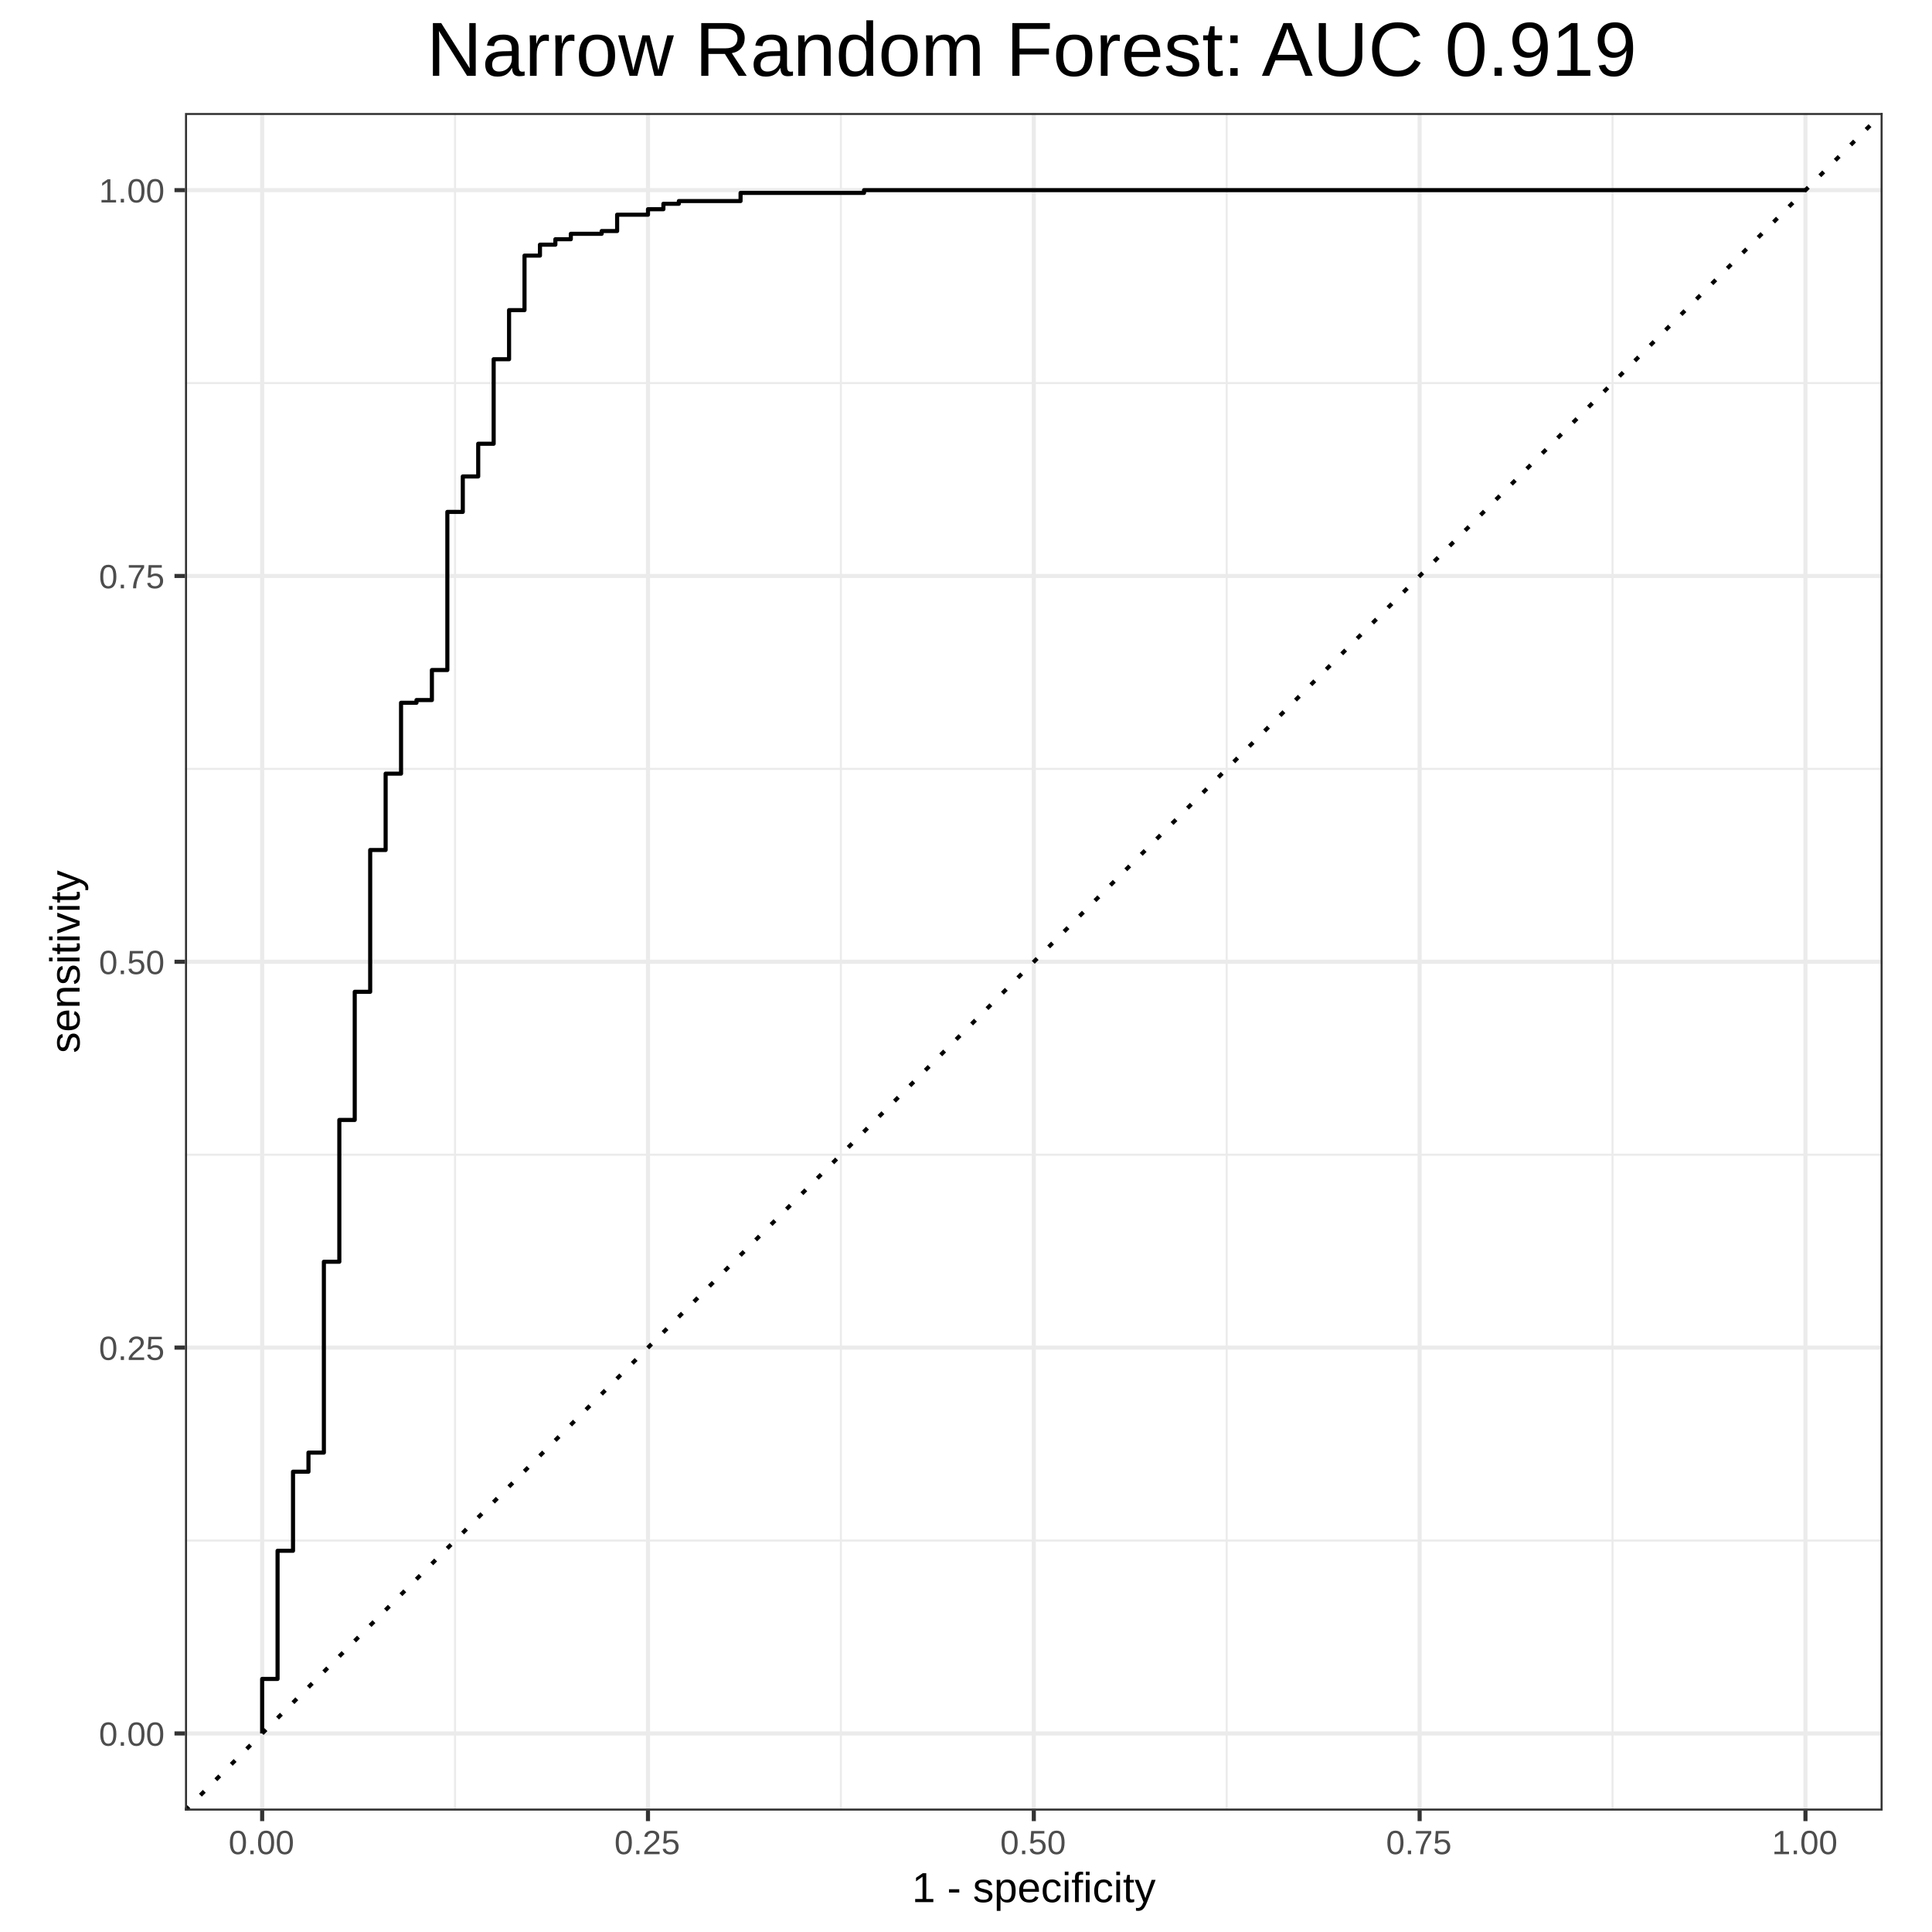
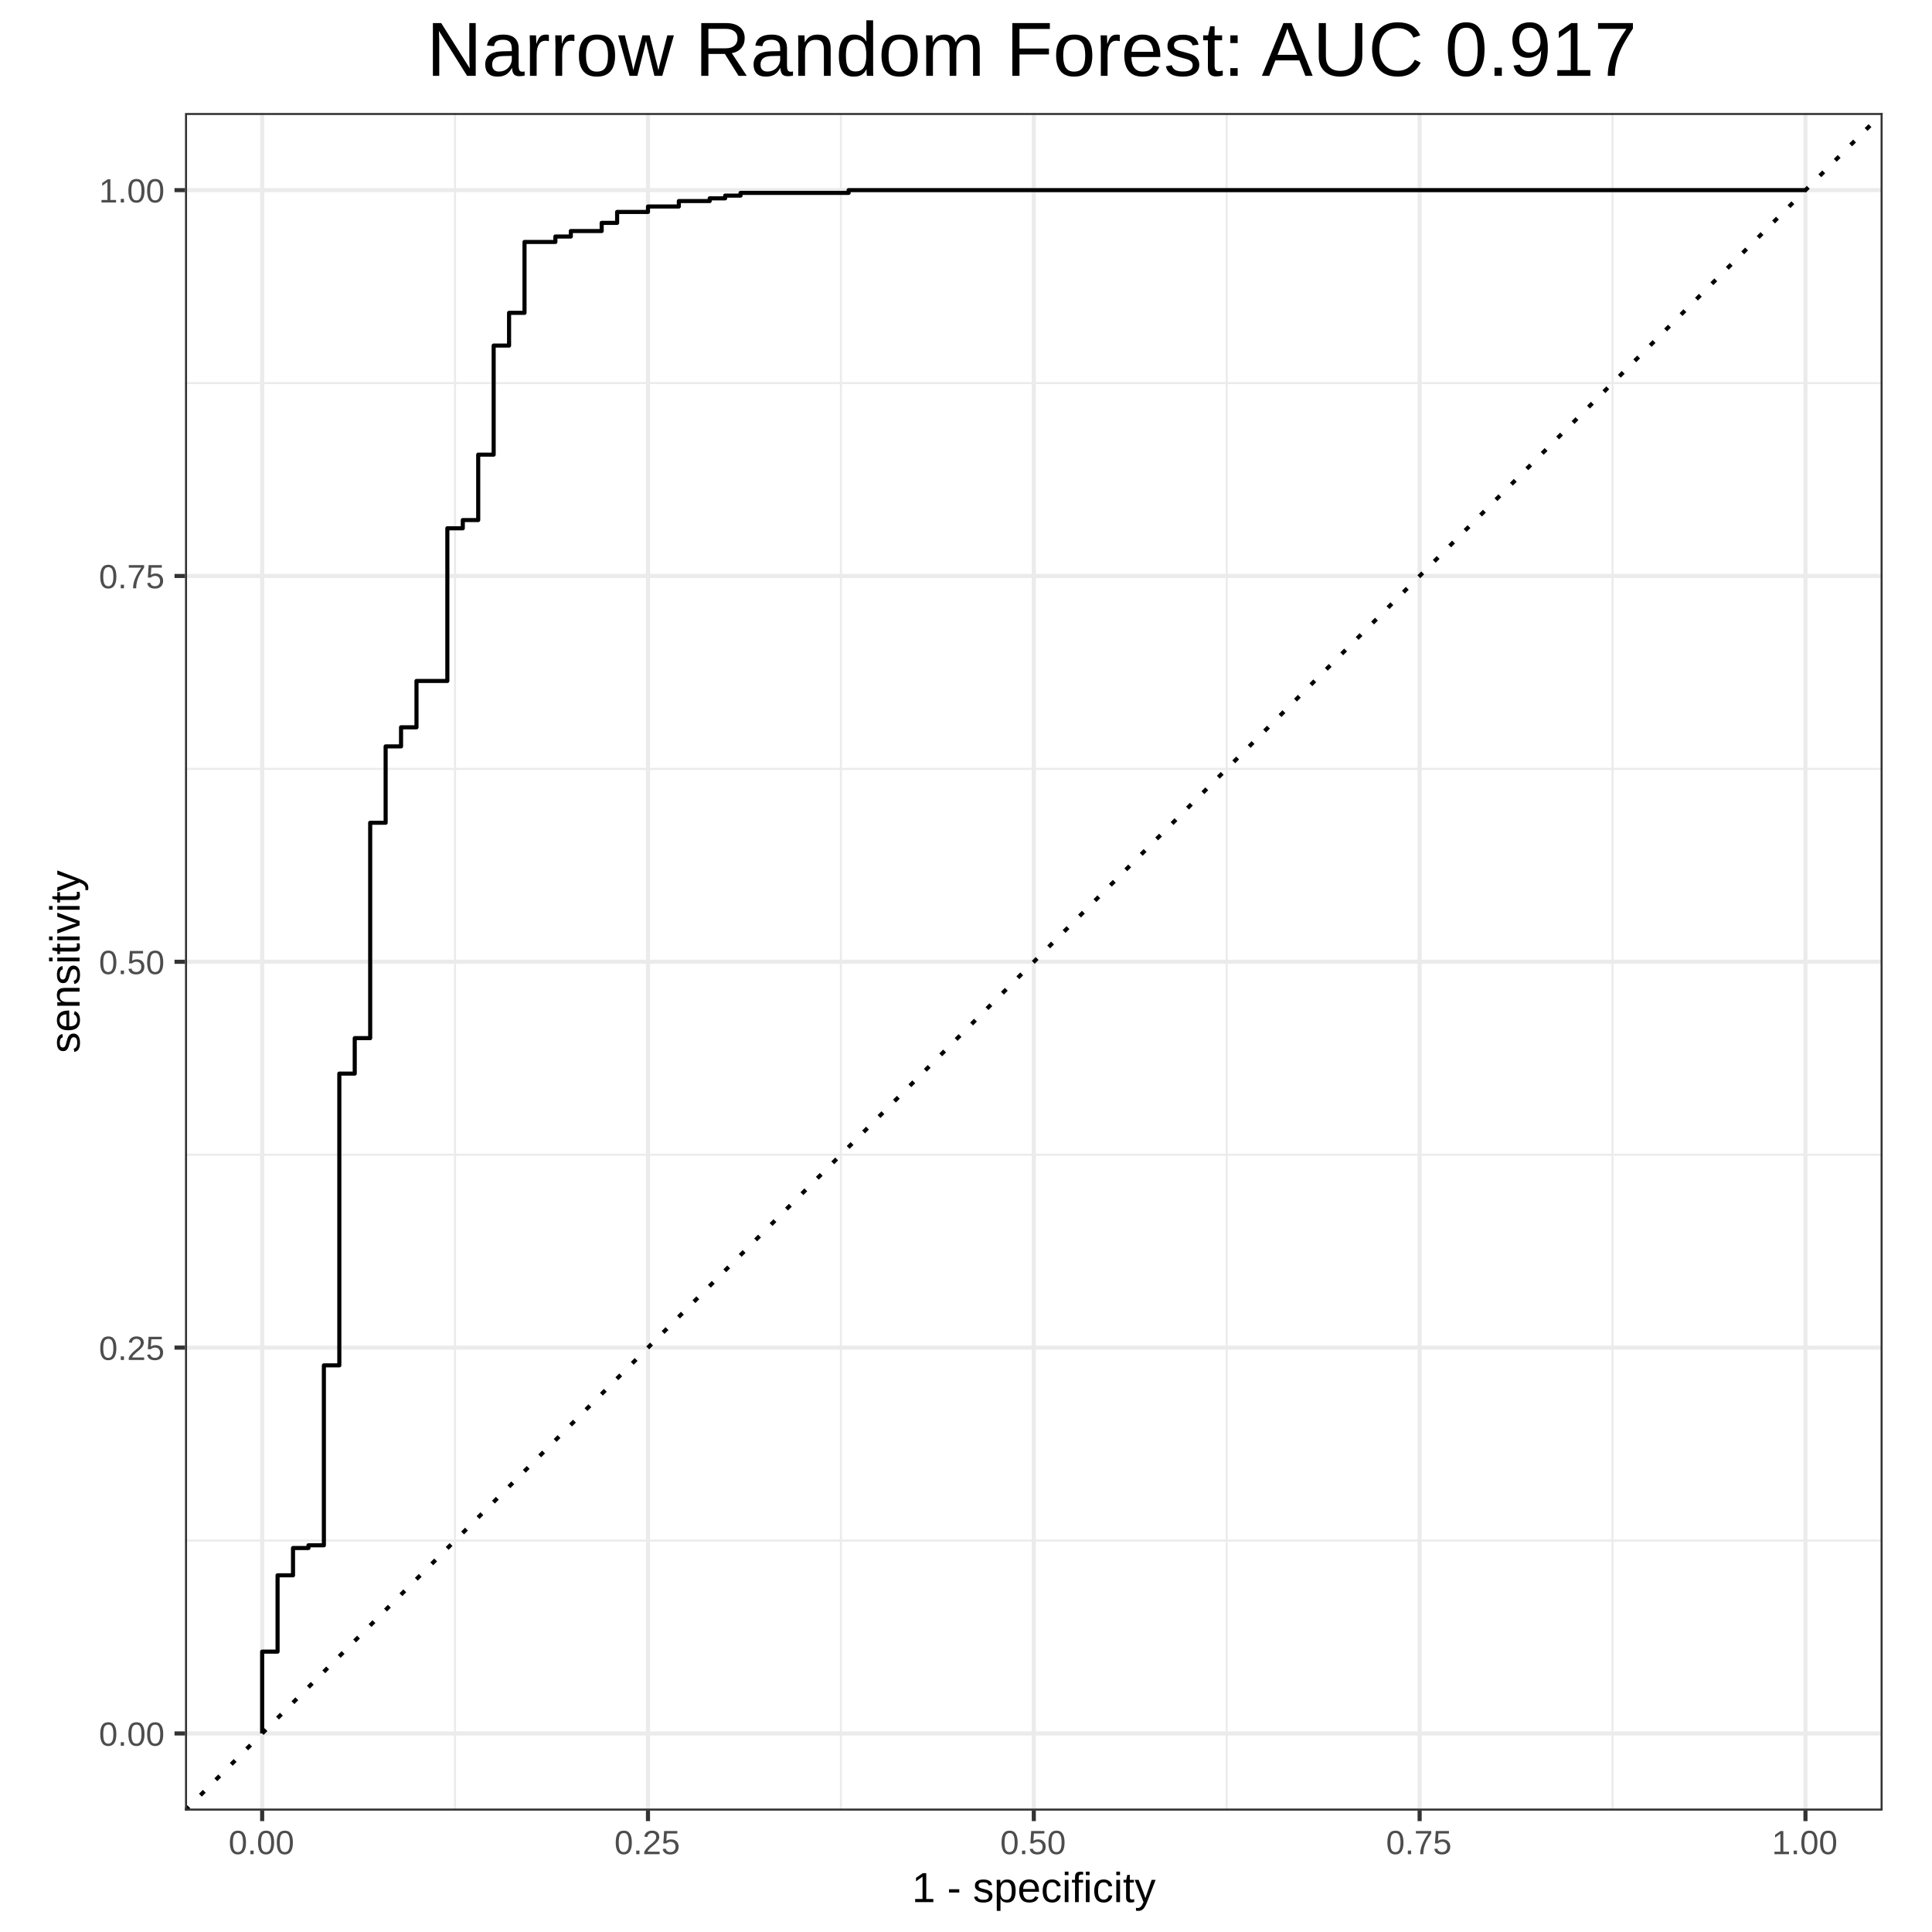
<svg xmlns="http://www.w3.org/2000/svg" viewBox="0 0 504.00 504.00">
  <defs>
    <style type="text/css">
    line, polyline, polygon, path, rect, circle {
      fill: none;
      stroke: #000000;
      stroke-linecap: round;
      stroke-linejoin: round;
      stroke-miterlimit: 10.00;
    }
  </style>
  </defs>
  <rect width="100%" height="100%" style="stroke: none; fill: #FFFFFF;" />
  <defs>
    <clipPath id="cpNy40MHw0OTYuNjB8NTA0LjAwfDAuMDA=">
      <rect x="7.40" y="0.00" width="489.19" height="504.00" />
    </clipPath>
  </defs>
  <rect x="7.40" y="-0" width="489.19" height="504.00" style="stroke-width: 1.07; stroke: #FFFFFF; fill: #FFFFFF;" clip-path="url(#cpNy40MHw0OTYuNjB8NTA0LjAwfDAuMDA=)" />
  <defs>
    <clipPath id="cpMC4wMHw1MDQuMDB8NTA0LjAwfDAuMDA=">
      <rect x="0.00" y="0.00" width="504.00" height="504.00" />
    </clipPath>
  </defs>
  <defs>
    <clipPath id="cpNDguMjZ8NDkxLjEyfDQ3Mi4zM3wyOS40Nw==">
      <rect x="48.26" y="29.47" width="442.86" height="442.86" />
    </clipPath>
  </defs>
  <rect x="48.26" y="29.47" width="442.86" height="442.86" style="stroke-width: 1.07; stroke: none; fill: #FFFFFF;" clip-path="url(#cpNDguMjZ8NDkxLjEyfDQ3Mi4zM3wyOS40Nw==)" />
  <polyline points="48.26,401.88 491.12,401.88 " style="stroke-width: 0.53; stroke: #EBEBEB; stroke-linecap: butt;" clip-path="url(#cpNDguMjZ8NDkxLjEyfDQ3Mi4zM3wyOS40Nw==)" />
  <polyline points="48.26,301.23 491.12,301.23 " style="stroke-width: 0.53; stroke: #EBEBEB; stroke-linecap: butt;" clip-path="url(#cpNDguMjZ8NDkxLjEyfDQ3Mi4zM3wyOS40Nw==)" />
  <polyline points="48.26,200.58 491.12,200.58 " style="stroke-width: 0.53; stroke: #EBEBEB; stroke-linecap: butt;" clip-path="url(#cpNDguMjZ8NDkxLjEyfDQ3Mi4zM3wyOS40Nw==)" />
  <polyline points="48.26,99.93 491.12,99.93 " style="stroke-width: 0.53; stroke: #EBEBEB; stroke-linecap: butt;" clip-path="url(#cpNDguMjZ8NDkxLjEyfDQ3Mi4zM3wyOS40Nw==)" />
  <polyline points="118.71,472.33 118.71,29.47 " style="stroke-width: 0.53; stroke: #EBEBEB; stroke-linecap: butt;" clip-path="url(#cpNDguMjZ8NDkxLjEyfDQ3Mi4zM3wyOS40Nw==)" />
  <polyline points="219.36,472.33 219.36,29.47 " style="stroke-width: 0.53; stroke: #EBEBEB; stroke-linecap: butt;" clip-path="url(#cpNDguMjZ8NDkxLjEyfDQ3Mi4zM3wyOS40Nw==)" />
  <polyline points="320.01,472.33 320.01,29.47 " style="stroke-width: 0.53; stroke: #EBEBEB; stroke-linecap: butt;" clip-path="url(#cpNDguMjZ8NDkxLjEyfDQ3Mi4zM3wyOS40Nw==)" />
  <polyline points="420.66,472.33 420.66,29.47 " style="stroke-width: 0.53; stroke: #EBEBEB; stroke-linecap: butt;" clip-path="url(#cpNDguMjZ8NDkxLjEyfDQ3Mi4zM3wyOS40Nw==)" />
  <polyline points="48.26,452.20 491.12,452.20 " style="stroke-width: 1.07; stroke: #EBEBEB; stroke-linecap: butt;" clip-path="url(#cpNDguMjZ8NDkxLjEyfDQ3Mi4zM3wyOS40Nw==)" />
  <polyline points="48.26,351.55 491.12,351.55 " style="stroke-width: 1.07; stroke: #EBEBEB; stroke-linecap: butt;" clip-path="url(#cpNDguMjZ8NDkxLjEyfDQ3Mi4zM3wyOS40Nw==)" />
  <polyline points="48.26,250.90 491.12,250.90 " style="stroke-width: 1.07; stroke: #EBEBEB; stroke-linecap: butt;" clip-path="url(#cpNDguMjZ8NDkxLjEyfDQ3Mi4zM3wyOS40Nw==)" />
  <polyline points="48.26,150.25 491.12,150.25 " style="stroke-width: 1.07; stroke: #EBEBEB; stroke-linecap: butt;" clip-path="url(#cpNDguMjZ8NDkxLjEyfDQ3Mi4zM3wyOS40Nw==)" />
  <polyline points="48.26,49.60 491.12,49.60 " style="stroke-width: 1.07; stroke: #EBEBEB; stroke-linecap: butt;" clip-path="url(#cpNDguMjZ8NDkxLjEyfDQ3Mi4zM3wyOS40Nw==)" />
  <polyline points="68.39,472.33 68.39,29.47 " style="stroke-width: 1.07; stroke: #EBEBEB; stroke-linecap: butt;" clip-path="url(#cpNDguMjZ8NDkxLjEyfDQ3Mi4zM3wyOS40Nw==)" />
  <polyline points="169.04,472.33 169.04,29.47 " style="stroke-width: 1.07; stroke: #EBEBEB; stroke-linecap: butt;" clip-path="url(#cpNDguMjZ8NDkxLjEyfDQ3Mi4zM3wyOS40Nw==)" />
  <polyline points="269.69,472.33 269.69,29.47 " style="stroke-width: 1.07; stroke: #EBEBEB; stroke-linecap: butt;" clip-path="url(#cpNDguMjZ8NDkxLjEyfDQ3Mi4zM3wyOS40Nw==)" />
  <polyline points="370.34,472.33 370.34,29.47 " style="stroke-width: 1.07; stroke: #EBEBEB; stroke-linecap: butt;" clip-path="url(#cpNDguMjZ8NDkxLjEyfDQ3Mi4zM3wyOS40Nw==)" />
  <polyline points="470.99,472.33 470.99,29.47 " style="stroke-width: 1.07; stroke: #EBEBEB; stroke-linecap: butt;" clip-path="url(#cpNDguMjZ8NDkxLjEyfDQ3Mi4zM3wyOS40Nw==)" />
-   <polyline points="470.99,49.60 470.99,49.60 466.96,49.60 462.94,49.60 446.83,49.60 438.78,49.60 434.75,49.60 430.73,49.60 426.70,49.60 422.68,49.60 418.65,49.60 414.62,49.60 410.60,49.60 406.57,49.60 402.55,49.60 398.52,49.60 394.49,49.60 390.47,49.60 386.44,49.60 382.42,49.60 378.39,49.60 374.36,49.60 370.34,49.60 366.31,49.60 362.29,49.60 358.26,49.60 354.23,49.60 350.21,49.60 346.18,49.60 342.16,49.60 338.13,49.60 334.10,49.60 330.08,49.60 326.05,49.60 322.03,49.60 318.00,49.60 313.97,49.60 309.95,49.60 305.92,49.60 301.90,49.60 297.87,49.60 293.84,49.60 289.82,49.60 285.79,49.60 281.77,49.60 277.74,49.60 273.71,49.60 269.69,49.60 265.66,49.60 261.64,49.60 257.61,49.60 253.58,49.60 249.56,49.60 245.53,49.60 241.51,49.60 237.48,49.60 233.45,49.60 229.43,49.60 225.40,49.60 225.40,50.32 221.38,50.32 217.35,50.32 213.32,50.32 209.30,50.32 205.27,50.32 201.25,50.32 197.22,50.32 193.19,50.32 193.19,51.03 193.19,51.74 193.19,52.45 189.17,52.45 185.14,52.45 181.12,52.45 177.09,52.45 177.09,53.16 173.06,53.16 173.06,53.87 173.06,54.58 169.04,54.58 169.04,55.29 169.04,56.01 165.01,56.01 160.99,56.01 160.99,56.72 160.99,57.43 160.99,58.14 160.99,58.85 160.99,59.56 160.99,60.27 156.96,60.27 156.96,60.99 152.93,60.99 148.91,60.99 148.91,61.70 148.91,62.41 144.88,62.41 144.88,63.12 144.88,63.83 140.86,63.83 140.86,64.54 140.86,65.25 140.86,65.96 140.86,66.68 136.83,66.68 136.83,67.39 136.83,68.10 136.83,68.81 136.83,69.52 136.83,70.23 136.83,70.94 136.83,71.65 136.83,72.37 136.83,73.08 136.83,73.79 136.83,74.50 136.83,75.21 136.83,75.92 136.83,76.63 136.83,77.35 136.83,78.06 136.83,78.77 136.83,79.48 136.83,80.19 136.83,80.90 132.80,80.90 132.80,81.61 132.80,82.32 132.80,83.04 132.80,83.75 132.80,84.46 132.80,85.17 132.80,85.88 132.80,86.59 132.80,87.30 132.80,88.02 132.80,88.73 132.80,89.44 132.80,90.15 132.80,90.86 132.80,91.57 132.80,92.28 132.80,92.99 132.80,93.71 128.78,93.71 128.78,94.42 128.78,95.13 128.78,95.84 128.78,96.55 128.78,97.26 128.78,97.97 128.78,98.68 128.78,99.40 128.78,100.11 128.78,100.82 128.78,101.53 128.78,102.24 128.78,102.95 128.78,103.66 128.78,104.38 128.78,105.09 128.78,105.80 128.78,106.51 128.78,107.22 128.78,107.93 128.78,108.64 128.78,109.35 128.78,110.07 128.78,110.78 128.78,111.49 128.78,112.20 128.78,112.91 128.78,113.62 128.78,114.33 128.78,115.04 128.78,115.76 124.75,115.76 124.75,116.47 124.75,117.18 124.75,117.89 124.75,118.60 124.75,119.31 124.75,120.02 124.75,120.74 124.75,121.45 124.75,122.16 124.75,122.87 124.75,123.58 124.75,124.29 120.73,124.29 120.73,125.00 120.73,125.71 120.73,126.43 120.73,127.14 120.73,127.85 120.73,128.56 120.73,129.27 120.73,129.98 120.73,130.69 120.73,131.40 120.73,132.12 120.73,132.83 120.73,133.54 116.70,133.54 116.70,134.25 116.70,134.96 116.70,135.67 116.70,136.38 116.70,137.10 116.70,137.81 116.70,138.52 116.70,139.23 116.70,139.94 116.70,140.65 116.70,141.36 116.70,142.07 116.70,142.79 116.70,143.50 116.70,144.21 116.70,144.92 116.70,145.63 116.70,146.34 116.70,147.05 116.70,147.76 116.70,148.48 116.70,149.19 116.70,149.90 116.70,150.61 116.70,151.32 116.70,152.03 116.70,152.74 116.70,153.46 116.70,154.17 116.70,154.88 116.70,155.59 116.70,156.30 116.70,157.01 116.70,157.72 116.70,158.43 116.70,159.15 116.70,159.86 116.70,160.57 116.70,161.28 116.70,161.99 116.70,162.70 116.70,163.41 116.70,164.12 116.70,164.84 116.70,165.55 116.70,166.26 116.70,166.97 116.70,167.68 116.70,168.39 116.70,169.10 116.70,169.82 116.70,170.53 116.70,171.24 116.70,171.95 116.70,172.66 116.70,173.37 116.70,174.08 116.70,174.79 112.67,174.79 112.67,175.51 112.67,176.22 112.67,176.93 112.67,177.64 112.67,178.35 112.67,179.06 112.67,179.77 112.67,180.48 112.67,181.20 112.67,181.91 112.67,182.62 108.65,182.62 108.65,183.33 104.62,183.33 104.62,184.04 104.62,184.75 104.62,185.46 104.62,186.18 104.62,186.89 104.62,187.60 104.62,188.31 104.62,189.02 104.62,189.73 104.62,190.44 104.62,191.15 104.62,191.87 104.62,192.58 104.62,193.29 104.62,194.00 104.62,194.71 104.62,195.42 104.62,196.13 104.62,196.84 104.62,197.56 104.62,198.27 104.62,198.98 104.62,199.69 104.62,200.40 104.62,201.11 104.62,201.82 100.60,201.82 100.60,202.54 100.60,203.25 100.60,203.96 100.60,204.67 100.60,205.38 100.60,206.09 100.60,206.80 100.60,207.51 100.60,208.23 100.60,208.94 100.60,209.65 100.60,210.36 100.60,211.07 100.60,211.78 100.60,212.49 100.60,213.20 100.60,213.92 100.60,214.63 100.60,215.34 100.60,216.05 100.60,216.76 100.60,217.47 100.60,218.18 100.60,218.90 100.60,219.61 100.60,220.32 100.60,221.03 100.60,221.74 96.57,221.74 96.57,222.45 96.57,223.16 96.57,223.87 96.57,224.59 96.57,225.30 96.57,226.01 96.57,226.72 96.57,227.43 96.57,228.14 96.57,228.85 96.57,229.56 96.57,230.28 96.57,230.99 96.57,231.70 96.57,232.41 96.57,233.12 96.57,233.83 96.57,234.54 96.57,235.26 96.57,235.97 96.57,236.68 96.57,237.39 96.57,238.10 96.57,238.81 96.57,239.52 96.57,240.23 96.57,240.95 96.57,241.66 96.57,242.37 96.57,243.08 96.57,243.79 96.57,244.50 96.57,245.21 96.57,245.92 96.57,246.64 96.57,247.35 96.57,248.06 96.57,248.77 96.57,249.48 96.57,250.19 96.57,250.90 96.57,251.62 96.57,252.33 96.57,253.04 96.57,253.75 96.57,254.46 96.57,255.17 96.57,255.88 96.57,256.59 96.57,257.31 96.57,258.02 96.57,258.73 92.54,258.73 92.54,259.44 92.54,260.15 92.54,260.86 92.54,261.57 92.54,262.29 92.54,263.00 92.54,263.71 92.54,264.42 92.54,265.13 92.54,265.84 92.54,266.55 92.54,267.26 92.54,267.98 92.54,268.69 92.54,269.40 92.54,270.11 92.54,270.82 92.54,271.53 92.54,272.24 92.54,272.95 92.54,273.67 92.54,274.38 92.54,275.09 92.54,275.80 92.54,276.51 92.54,277.22 92.54,277.93 92.54,278.65 92.54,279.36 92.54,280.07 92.54,280.78 92.54,281.49 92.54,282.20 92.54,282.91 92.54,283.62 92.54,284.34 92.54,285.05 92.54,285.76 92.54,286.47 92.54,287.18 92.54,287.89 92.54,288.60 92.54,289.31 92.54,290.03 92.54,290.74 92.54,291.45 92.54,292.16 88.52,292.16 88.52,292.87 88.52,293.58 88.52,294.29 88.52,295.01 88.52,295.72 88.52,296.43 88.52,297.14 88.52,297.85 88.52,298.56 88.52,299.27 88.52,299.98 88.52,300.70 88.52,301.41 88.52,302.12 88.52,302.83 88.52,303.54 88.52,304.25 88.52,304.96 88.52,305.67 88.52,306.39 88.52,307.10 88.52,307.81 88.52,308.52 88.52,309.23 88.52,309.94 88.52,310.65 88.52,311.37 88.52,312.08 88.52,312.79 88.52,313.50 88.52,314.21 88.52,314.92 88.52,315.63 88.52,316.34 88.52,317.06 88.52,317.77 88.52,318.48 88.52,319.19 88.52,319.90 88.52,320.61 88.52,321.32 88.52,322.03 88.52,322.75 88.52,323.46 88.52,324.17 88.52,324.88 88.52,325.59 88.52,326.30 88.52,327.01 88.52,327.73 88.52,328.44 88.52,329.15 84.49,329.15 84.49,329.86 84.49,330.57 84.49,331.28 84.49,331.99 84.49,332.70 84.49,333.42 84.49,334.13 84.49,334.84 84.49,335.55 84.49,336.26 84.49,336.97 84.49,337.68 84.49,338.39 84.49,339.11 84.49,339.82 84.49,340.53 84.49,341.24 84.49,341.95 84.49,342.66 84.49,343.37 84.49,344.09 84.49,344.80 84.49,345.51 84.49,346.22 84.49,346.93 84.49,347.64 84.49,348.35 84.49,349.06 84.49,349.78 84.49,350.49 84.49,351.20 84.49,351.91 84.49,352.62 84.49,353.33 84.49,354.04 84.49,354.75 84.49,355.47 84.49,356.18 84.49,356.89 84.49,357.60 84.49,358.31 84.49,359.02 84.49,359.73 84.49,360.45 84.49,361.16 84.49,361.87 84.49,362.58 84.49,363.29 84.49,364.00 84.49,364.71 84.49,365.42 84.49,366.14 84.49,366.85 84.49,367.56 84.49,368.27 84.49,368.98 84.49,369.69 84.49,370.40 84.49,371.11 84.49,371.83 84.49,372.54 84.49,373.25 84.49,373.96 84.49,374.67 84.49,375.38 84.49,376.09 84.49,376.81 84.49,377.52 84.49,378.23 84.49,378.94 80.47,378.94 80.47,379.65 80.47,380.36 80.47,381.07 80.47,381.78 80.47,382.50 80.47,383.21 80.47,383.92 76.44,383.92 76.44,384.63 76.44,385.34 76.44,386.05 76.44,386.76 76.44,387.47 76.44,388.19 76.44,388.90 76.44,389.61 76.44,390.32 76.44,391.03 76.44,391.74 76.44,392.45 76.44,393.17 76.44,393.88 76.44,394.59 76.44,395.30 76.44,396.01 76.44,396.72 76.44,397.43 76.44,398.14 76.44,398.86 76.44,399.57 76.44,400.28 76.44,400.99 76.44,401.70 76.44,402.41 76.44,403.12 76.44,403.83 76.44,404.55 72.41,404.55 72.41,405.26 72.41,405.97 72.41,406.68 72.41,407.39 72.41,408.10 72.41,408.81 72.41,409.53 72.41,410.24 72.41,410.95 72.41,411.66 72.41,412.37 72.41,413.08 72.41,413.79 72.41,414.50 72.41,415.22 72.41,415.93 72.41,416.64 72.41,417.35 72.41,418.06 72.41,418.77 72.41,419.48 72.41,420.19 72.41,420.91 72.41,421.62 72.41,422.33 72.41,423.04 72.41,423.75 72.41,424.46 72.41,425.17 72.41,425.89 72.41,426.60 72.41,427.31 72.41,428.02 72.41,428.73 72.41,429.44 72.41,430.15 72.41,430.86 72.41,431.58 72.41,432.29 72.41,433.00 72.41,433.71 72.41,434.42 72.41,435.13 72.41,435.84 72.41,436.55 72.41,437.27 72.41,437.98 68.39,437.98 68.39,438.69 68.39,440.11 68.39,440.82 68.39,441.53 68.39,442.25 68.39,444.38 68.39,445.09 68.39,445.80 68.39,446.51 68.39,447.94 68.39,452.20 " style="stroke-width: 1.07; stroke-linecap: butt;" clip-path="url(#cpNDguMjZ8NDkxLjEyfDQ3Mi4zM3wyOS40Nw==)" />
+   <polyline points="470.99,49.60 470.99,49.60 466.96,49.60 462.94,49.60 458.91,49.60 454.88,49.60 450.86,49.60 446.83,49.60 442.81,49.60 438.78,49.60 434.75,49.60 430.73,49.60 426.70,49.60 422.68,49.60 418.65,49.60 414.62,49.60 410.60,49.60 406.57,49.60 402.55,49.60 398.52,49.60 394.49,49.60 390.47,49.60 386.44,49.60 382.42,49.60 378.39,49.60 374.36,49.60 370.34,49.60 366.31,49.60 362.29,49.60 358.26,49.60 354.23,49.60 350.21,49.60 346.18,49.60 342.16,49.60 338.13,49.60 334.10,49.60 330.08,49.60 326.05,49.60 322.03,49.60 318.00,49.60 313.97,49.60 309.95,49.60 305.92,49.60 301.90,49.60 297.87,49.60 293.84,49.60 289.82,49.60 285.79,49.60 281.77,49.60 277.74,49.60 273.71,49.60 269.69,49.60 265.66,49.60 261.64,49.60 257.61,49.60 253.58,49.60 249.56,49.60 245.53,49.60 241.51,49.60 237.48,49.60 233.45,49.60 229.43,49.60 225.40,49.60 221.38,49.60 221.38,50.32 217.35,50.32 213.32,50.32 209.30,50.32 205.27,50.32 201.25,50.32 197.22,50.32 193.19,50.32 193.19,51.03 189.17,51.03 189.17,51.74 185.14,51.74 185.14,52.45 181.12,52.45 177.09,52.45 177.09,53.16 177.09,53.87 173.06,53.87 169.04,53.87 169.04,54.58 169.04,55.29 165.01,55.29 160.99,55.29 160.99,56.01 160.99,56.72 160.99,57.43 160.99,58.14 156.96,58.14 156.96,58.85 156.96,59.56 156.96,60.27 152.93,60.27 148.91,60.27 148.91,60.99 148.91,61.70 144.88,61.70 144.88,62.41 144.88,63.12 140.86,63.12 136.83,63.12 136.83,63.83 136.83,64.54 136.83,65.25 136.83,65.96 136.83,66.68 136.83,67.39 136.83,68.10 136.83,68.81 136.83,69.52 136.83,70.23 136.83,70.94 136.83,71.65 136.83,72.37 136.83,73.08 136.83,73.79 136.83,74.50 136.83,75.21 136.83,75.92 136.83,76.63 136.83,77.35 136.83,78.06 136.83,78.77 136.83,79.48 136.83,80.19 136.83,80.90 136.83,81.61 132.80,81.61 132.80,82.32 132.80,83.04 132.80,83.75 132.80,84.46 132.80,85.17 132.80,85.88 132.80,86.59 132.80,87.30 132.80,88.02 132.80,88.73 132.80,89.44 132.80,90.15 128.78,90.15 128.78,90.86 128.78,91.57 128.78,92.28 128.78,92.99 128.78,93.71 128.78,94.42 128.78,95.13 128.78,95.84 128.78,96.55 128.78,97.26 128.78,97.97 128.78,98.68 128.78,99.40 128.78,100.11 128.78,100.82 128.78,101.53 128.78,102.24 128.78,102.95 128.78,103.66 128.78,104.38 128.78,105.09 128.78,105.80 128.78,106.51 128.78,107.22 128.78,107.93 128.78,108.64 128.78,109.35 128.78,110.07 128.78,110.78 128.78,111.49 128.78,112.20 128.78,112.91 128.78,113.62 128.78,114.33 128.78,115.04 128.78,115.76 128.78,116.47 128.78,117.18 128.78,117.89 128.78,118.60 124.75,118.60 124.75,119.31 124.75,120.02 124.75,120.74 124.75,121.45 124.75,122.16 124.75,122.87 124.75,123.58 124.75,124.29 124.75,125.00 124.75,125.71 124.75,126.43 124.75,127.14 124.75,127.85 124.75,128.56 124.75,129.27 124.75,129.98 124.75,130.69 124.75,131.40 124.75,132.12 124.75,132.83 124.75,133.54 124.75,134.25 124.75,134.96 124.75,135.67 120.73,135.67 120.73,136.38 120.73,137.10 120.73,137.81 116.70,137.81 116.70,138.52 116.70,139.23 116.70,139.94 116.70,140.65 116.70,141.36 116.70,142.07 116.70,142.79 116.70,143.50 116.70,144.21 116.70,144.92 116.70,145.63 116.70,146.34 116.70,147.05 116.70,147.76 116.70,148.48 116.70,149.19 116.70,149.90 116.70,150.61 116.70,151.32 116.70,152.03 116.70,152.74 116.70,153.46 116.70,154.17 116.70,154.88 116.70,155.59 116.70,156.30 116.70,157.01 116.70,157.72 116.70,158.43 116.70,159.15 116.70,159.86 116.70,160.57 116.70,161.28 116.70,161.99 116.70,162.70 116.70,163.41 116.70,164.12 116.70,164.84 116.70,165.55 116.70,166.26 116.70,166.97 116.70,167.68 116.70,168.39 116.70,169.10 116.70,169.82 116.70,170.53 116.70,171.24 116.70,171.95 116.70,172.66 116.70,173.37 116.70,174.08 116.70,174.79 116.70,175.51 116.70,176.22 116.70,176.93 116.70,177.64 112.67,177.64 108.65,177.64 108.65,178.35 108.65,179.06 108.65,179.77 108.65,180.48 108.65,181.20 108.65,181.91 108.65,182.62 108.65,183.33 108.65,184.04 108.65,184.75 108.65,185.46 108.65,186.18 108.65,186.89 108.65,187.60 108.65,188.31 108.65,189.02 108.65,189.73 104.62,189.73 104.62,190.44 104.62,191.15 104.62,191.87 104.62,192.58 104.62,193.29 104.62,194.00 104.62,194.71 100.60,194.71 100.60,195.42 100.60,196.13 100.60,196.84 100.60,197.56 100.60,198.27 100.60,198.98 100.60,199.69 100.60,200.40 100.60,201.11 100.60,201.82 100.60,202.54 100.60,203.25 100.60,203.96 100.60,204.67 100.60,205.38 100.60,206.09 100.60,206.80 100.60,207.51 100.60,208.23 100.60,208.94 100.60,209.65 100.60,210.36 100.60,211.07 100.60,211.78 100.60,212.49 100.60,213.20 100.60,213.92 100.60,214.63 96.57,214.63 96.57,215.34 96.57,216.05 96.57,216.76 96.57,217.47 96.57,218.18 96.57,218.90 96.57,219.61 96.57,220.32 96.57,221.03 96.57,221.74 96.57,222.45 96.57,223.16 96.57,223.87 96.57,224.59 96.57,225.30 96.57,226.72 96.57,227.43 96.57,228.14 96.57,228.85 96.57,229.56 96.57,230.28 96.57,230.99 96.57,231.70 96.57,232.41 96.57,233.12 96.57,233.83 96.57,234.54 96.57,235.26 96.57,235.97 96.57,236.68 96.57,237.39 96.57,238.10 96.57,238.81 96.57,239.52 96.57,240.23 96.57,240.95 96.57,241.66 96.57,242.37 96.57,243.08 96.57,243.79 96.57,244.50 96.57,245.21 96.57,245.92 96.57,246.64 96.57,247.35 96.57,248.06 96.57,248.77 96.57,249.48 96.57,250.19 96.57,250.90 96.57,251.62 96.57,252.33 96.57,253.04 96.57,253.75 96.57,254.46 96.57,255.17 96.57,255.88 96.57,256.59 96.57,257.31 96.57,258.02 96.57,258.73 96.57,259.44 96.57,260.15 96.57,260.86 96.57,261.57 96.57,262.29 96.57,263.00 96.57,263.71 96.57,264.42 96.57,265.13 96.57,265.84 96.57,266.55 96.57,267.26 96.57,267.98 96.57,268.69 96.57,269.40 96.57,270.11 96.57,270.82 92.54,270.82 92.54,271.53 92.54,272.24 92.54,272.95 92.54,273.67 92.54,274.38 92.54,275.09 92.54,275.80 92.54,276.51 92.54,277.22 92.54,277.93 92.54,278.65 92.54,279.36 92.54,280.07 88.52,280.07 88.52,280.78 88.52,281.49 88.52,282.20 88.52,282.91 88.52,283.62 88.52,284.34 88.52,285.05 88.52,285.76 88.52,286.47 88.52,287.18 88.52,287.89 88.52,288.60 88.52,289.31 88.52,290.03 88.52,290.74 88.52,291.45 88.52,292.16 88.52,292.87 88.52,293.58 88.52,294.29 88.52,295.01 88.52,295.72 88.52,296.43 88.52,297.14 88.52,297.85 88.52,298.56 88.52,299.27 88.52,299.98 88.52,300.70 88.52,301.41 88.52,302.12 88.52,302.83 88.52,303.54 88.52,304.25 88.52,304.96 88.52,305.67 88.52,306.39 88.52,307.10 88.52,307.81 88.52,308.52 88.52,309.23 88.52,309.94 88.52,310.65 88.52,311.37 88.52,312.08 88.52,312.79 88.52,313.50 88.52,314.21 88.52,314.92 88.52,315.63 88.52,316.34 88.52,317.06 88.52,317.77 88.52,318.48 88.52,319.19 88.52,319.90 88.52,320.61 88.52,321.32 88.52,322.03 88.52,322.75 88.52,323.46 88.52,324.17 88.52,324.88 88.52,325.59 88.52,326.30 88.52,327.01 88.52,327.73 88.52,328.44 88.52,329.15 88.52,329.86 88.52,330.57 88.52,331.28 88.52,331.99 88.52,332.70 88.52,333.42 88.52,334.13 88.52,334.84 88.52,335.55 88.52,336.26 88.52,336.97 88.52,337.68 88.52,338.39 88.52,339.11 88.52,339.82 88.52,340.53 88.52,341.24 88.52,341.95 88.52,342.66 88.52,343.37 88.52,344.09 88.52,344.80 88.52,345.51 88.52,346.22 88.52,346.93 88.52,347.64 88.52,348.35 88.52,349.06 88.52,349.78 88.52,350.49 88.52,351.20 88.52,351.91 88.52,352.62 88.52,353.33 88.52,354.04 88.52,354.75 88.52,355.47 88.52,356.18 84.49,356.18 84.49,356.89 84.49,357.60 84.49,358.31 84.49,359.02 84.49,359.73 84.49,360.45 84.49,361.16 84.49,361.87 84.49,362.58 84.49,363.29 84.49,364.00 84.49,364.71 84.49,365.42 84.49,366.14 84.49,366.85 84.49,367.56 84.49,368.27 84.49,368.98 84.49,369.69 84.49,370.40 84.49,371.11 84.49,371.83 84.49,372.54 84.49,373.25 84.49,373.96 84.49,374.67 84.49,375.38 84.49,376.09 84.49,376.81 84.49,377.52 84.49,378.23 84.49,378.94 84.49,379.65 84.49,380.36 84.49,381.07 84.49,381.78 84.49,382.50 84.49,383.21 84.49,383.92 84.49,384.63 84.49,385.34 84.49,386.05 84.49,386.76 84.49,387.47 84.49,388.19 84.49,388.90 84.49,389.61 84.49,390.32 84.49,391.03 84.49,391.74 84.49,392.45 84.49,393.17 84.49,393.88 84.49,394.59 84.49,395.30 84.49,396.01 84.49,396.72 84.49,397.43 84.49,398.14 84.49,398.86 84.49,399.57 84.49,400.28 84.49,400.99 84.49,401.70 84.49,402.41 84.49,403.12 80.47,403.12 80.47,403.83 76.44,403.83 76.44,404.55 76.44,405.26 76.44,405.97 76.44,406.68 76.44,407.39 76.44,408.10 76.44,408.81 76.44,409.53 76.44,410.24 76.44,410.95 72.41,410.95 72.41,411.66 72.41,412.37 72.41,413.08 72.41,413.79 72.41,414.50 72.41,415.22 72.41,415.93 72.41,416.64 72.41,417.35 72.41,418.06 72.41,418.77 72.41,419.48 72.41,420.19 72.41,420.91 72.41,421.62 72.41,422.33 72.41,423.04 72.41,423.75 72.41,424.46 72.41,425.17 72.41,425.89 72.41,426.60 72.41,427.31 72.41,428.02 72.41,428.73 72.41,429.44 72.41,430.15 72.41,430.86 68.39,430.86 68.39,431.58 68.39,432.29 68.39,433.00 68.39,433.71 68.39,434.42 68.39,435.13 68.39,435.84 68.39,436.55 68.39,437.27 68.39,437.98 68.39,438.69 68.39,439.40 68.39,440.11 68.39,440.82 68.39,441.53 68.39,442.96 68.39,443.67 68.39,444.38 68.39,445.09 68.39,445.80 68.39,446.51 68.39,447.22 68.39,447.94 68.39,448.65 68.39,449.36 68.39,450.07 68.39,450.78 68.39,452.20 " style="stroke-width: 1.07; stroke-linecap: butt;" clip-path="url(#cpNDguMjZ8NDkxLjEyfDQ3Mi4zM3wyOS40Nw==)" />
  <line x1="48.26" y1="472.33" x2="491.12" y2="29.47" style="stroke-width: 1.07; stroke-dasharray: 1.42,4.27; stroke-linecap: butt;" clip-path="url(#cpNDguMjZ8NDkxLjEyfDQ3Mi4zM3wyOS40Nw==)" />
  <rect x="48.26" y="29.47" width="442.86" height="442.86" style="stroke-width: 1.07; stroke: #333333;" clip-path="url(#cpNDguMjZ8NDkxLjEyfDQ3Mi4zM3wyOS40Nw==)" />
  <defs>
    <clipPath id="cpMC4wMHw1MDQuMDB8NTA0LjAwfDAuMDA=">
      <rect x="0.00" y="0.00" width="504.00" height="504.00" />
    </clipPath>
  </defs>
  <g clip-path="url(#cpMC4wMHw1MDQuMDB8NTA0LjAwfDAuMDA=)">
    <text x="25.81" y="455.42" style="font-size: 8.80px; fill: #4D4D4D; font-family: Arial;" textLength="17.52px" lengthAdjust="spacingAndGlyphs">0.00</text>
  </g>
  <g clip-path="url(#cpMC4wMHw1MDQuMDB8NTA0LjAwfDAuMDA=)">
    <text x="25.81" y="354.77" style="font-size: 8.80px; fill: #4D4D4D; font-family: Arial;" textLength="17.52px" lengthAdjust="spacingAndGlyphs">0.25</text>
  </g>
  <g clip-path="url(#cpMC4wMHw1MDQuMDB8NTA0LjAwfDAuMDA=)">
    <text x="25.81" y="254.12" style="font-size: 8.80px; fill: #4D4D4D; font-family: Arial;" textLength="17.52px" lengthAdjust="spacingAndGlyphs">0.50</text>
  </g>
  <g clip-path="url(#cpMC4wMHw1MDQuMDB8NTA0LjAwfDAuMDA=)">
    <text x="25.81" y="153.47" style="font-size: 8.80px; fill: #4D4D4D; font-family: Arial;" textLength="17.52px" lengthAdjust="spacingAndGlyphs">0.75</text>
  </g>
  <g clip-path="url(#cpMC4wMHw1MDQuMDB8NTA0LjAwfDAuMDA=)">
    <text x="25.81" y="52.82" style="font-size: 8.80px; fill: #4D4D4D; font-family: Arial;" textLength="17.52px" lengthAdjust="spacingAndGlyphs">1.00</text>
  </g>
  <polyline points="45.52,452.20 48.26,452.20 " style="stroke-width: 1.07; stroke: #333333; stroke-linecap: butt;" clip-path="url(#cpMC4wMHw1MDQuMDB8NTA0LjAwfDAuMDA=)" />
  <polyline points="45.52,351.55 48.26,351.55 " style="stroke-width: 1.07; stroke: #333333; stroke-linecap: butt;" clip-path="url(#cpMC4wMHw1MDQuMDB8NTA0LjAwfDAuMDA=)" />
  <polyline points="45.52,250.90 48.26,250.90 " style="stroke-width: 1.07; stroke: #333333; stroke-linecap: butt;" clip-path="url(#cpMC4wMHw1MDQuMDB8NTA0LjAwfDAuMDA=)" />
  <polyline points="45.52,150.25 48.26,150.25 " style="stroke-width: 1.07; stroke: #333333; stroke-linecap: butt;" clip-path="url(#cpMC4wMHw1MDQuMDB8NTA0LjAwfDAuMDA=)" />
  <polyline points="45.52,49.60 48.26,49.60 " style="stroke-width: 1.07; stroke: #333333; stroke-linecap: butt;" clip-path="url(#cpMC4wMHw1MDQuMDB8NTA0LjAwfDAuMDA=)" />
  <polyline points="68.39,475.07 68.39,472.33 " style="stroke-width: 1.07; stroke: #333333; stroke-linecap: butt;" clip-path="url(#cpMC4wMHw1MDQuMDB8NTA0LjAwfDAuMDA=)" />
  <polyline points="169.04,475.07 169.04,472.33 " style="stroke-width: 1.07; stroke: #333333; stroke-linecap: butt;" clip-path="url(#cpMC4wMHw1MDQuMDB8NTA0LjAwfDAuMDA=)" />
  <polyline points="269.69,475.07 269.69,472.33 " style="stroke-width: 1.07; stroke: #333333; stroke-linecap: butt;" clip-path="url(#cpMC4wMHw1MDQuMDB8NTA0LjAwfDAuMDA=)" />
  <polyline points="370.34,475.07 370.34,472.33 " style="stroke-width: 1.07; stroke: #333333; stroke-linecap: butt;" clip-path="url(#cpMC4wMHw1MDQuMDB8NTA0LjAwfDAuMDA=)" />
  <polyline points="470.99,475.07 470.99,472.33 " style="stroke-width: 1.07; stroke: #333333; stroke-linecap: butt;" clip-path="url(#cpMC4wMHw1MDQuMDB8NTA0LjAwfDAuMDA=)" />
  <g clip-path="url(#cpMC4wMHw1MDQuMDB8NTA0LjAwfDAuMDA=)">
    <text x="59.63" y="483.70" style="font-size: 8.80px; fill: #4D4D4D; font-family: Arial;" textLength="17.52px" lengthAdjust="spacingAndGlyphs">0.00</text>
  </g>
  <g clip-path="url(#cpMC4wMHw1MDQuMDB8NTA0LjAwfDAuMDA=)">
    <text x="160.28" y="483.70" style="font-size: 8.80px; fill: #4D4D4D; font-family: Arial;" textLength="17.52px" lengthAdjust="spacingAndGlyphs">0.25</text>
  </g>
  <g clip-path="url(#cpMC4wMHw1MDQuMDB8NTA0LjAwfDAuMDA=)">
    <text x="260.93" y="483.70" style="font-size: 8.80px; fill: #4D4D4D; font-family: Arial;" textLength="17.52px" lengthAdjust="spacingAndGlyphs">0.50</text>
  </g>
  <g clip-path="url(#cpMC4wMHw1MDQuMDB8NTA0LjAwfDAuMDA=)">
    <text x="361.58" y="483.70" style="font-size: 8.80px; fill: #4D4D4D; font-family: Arial;" textLength="17.52px" lengthAdjust="spacingAndGlyphs">0.75</text>
  </g>
  <g clip-path="url(#cpMC4wMHw1MDQuMDB8NTA0LjAwfDAuMDA=)">
    <text x="462.23" y="483.70" style="font-size: 8.80px; fill: #4D4D4D; font-family: Arial;" textLength="17.52px" lengthAdjust="spacingAndGlyphs">1.00</text>
  </g>
  <g clip-path="url(#cpMC4wMHw1MDQuMDB8NTA0LjAwfDAuMDA=)">
    <text x="237.90" y="496.21" style="font-size: 11.00px; font-family: Arial;" textLength="63.57px" lengthAdjust="spacingAndGlyphs">1 - specificity</text>
  </g>
  <g clip-path="url(#cpMC4wMHw1MDQuMDB8NTA0LjAwfDAuMDA=)">
    <text transform="translate(20.76,274.74) rotate(-90)" style="font-size: 11.00px; font-family: Arial;" textLength="47.68px" lengthAdjust="spacingAndGlyphs">sensitivity</text>
  </g>
  <g clip-path="url(#cpMC4wMHw1MDQuMDB8NTA0LjAwfDAuMDA=)">
-     <text x="111.29" y="19.79" style="font-size: 20.00px; font-family: Arial;" textLength="316.79px" lengthAdjust="spacingAndGlyphs">Narrow Random Forest: AUC 0.919</text>
+     <text x="111.29" y="19.79" style="font-size: 20.00px; font-family: Arial;" textLength="316.79px" lengthAdjust="spacingAndGlyphs">Narrow Random Forest: AUC 0.917</text>
  </g>
</svg>
